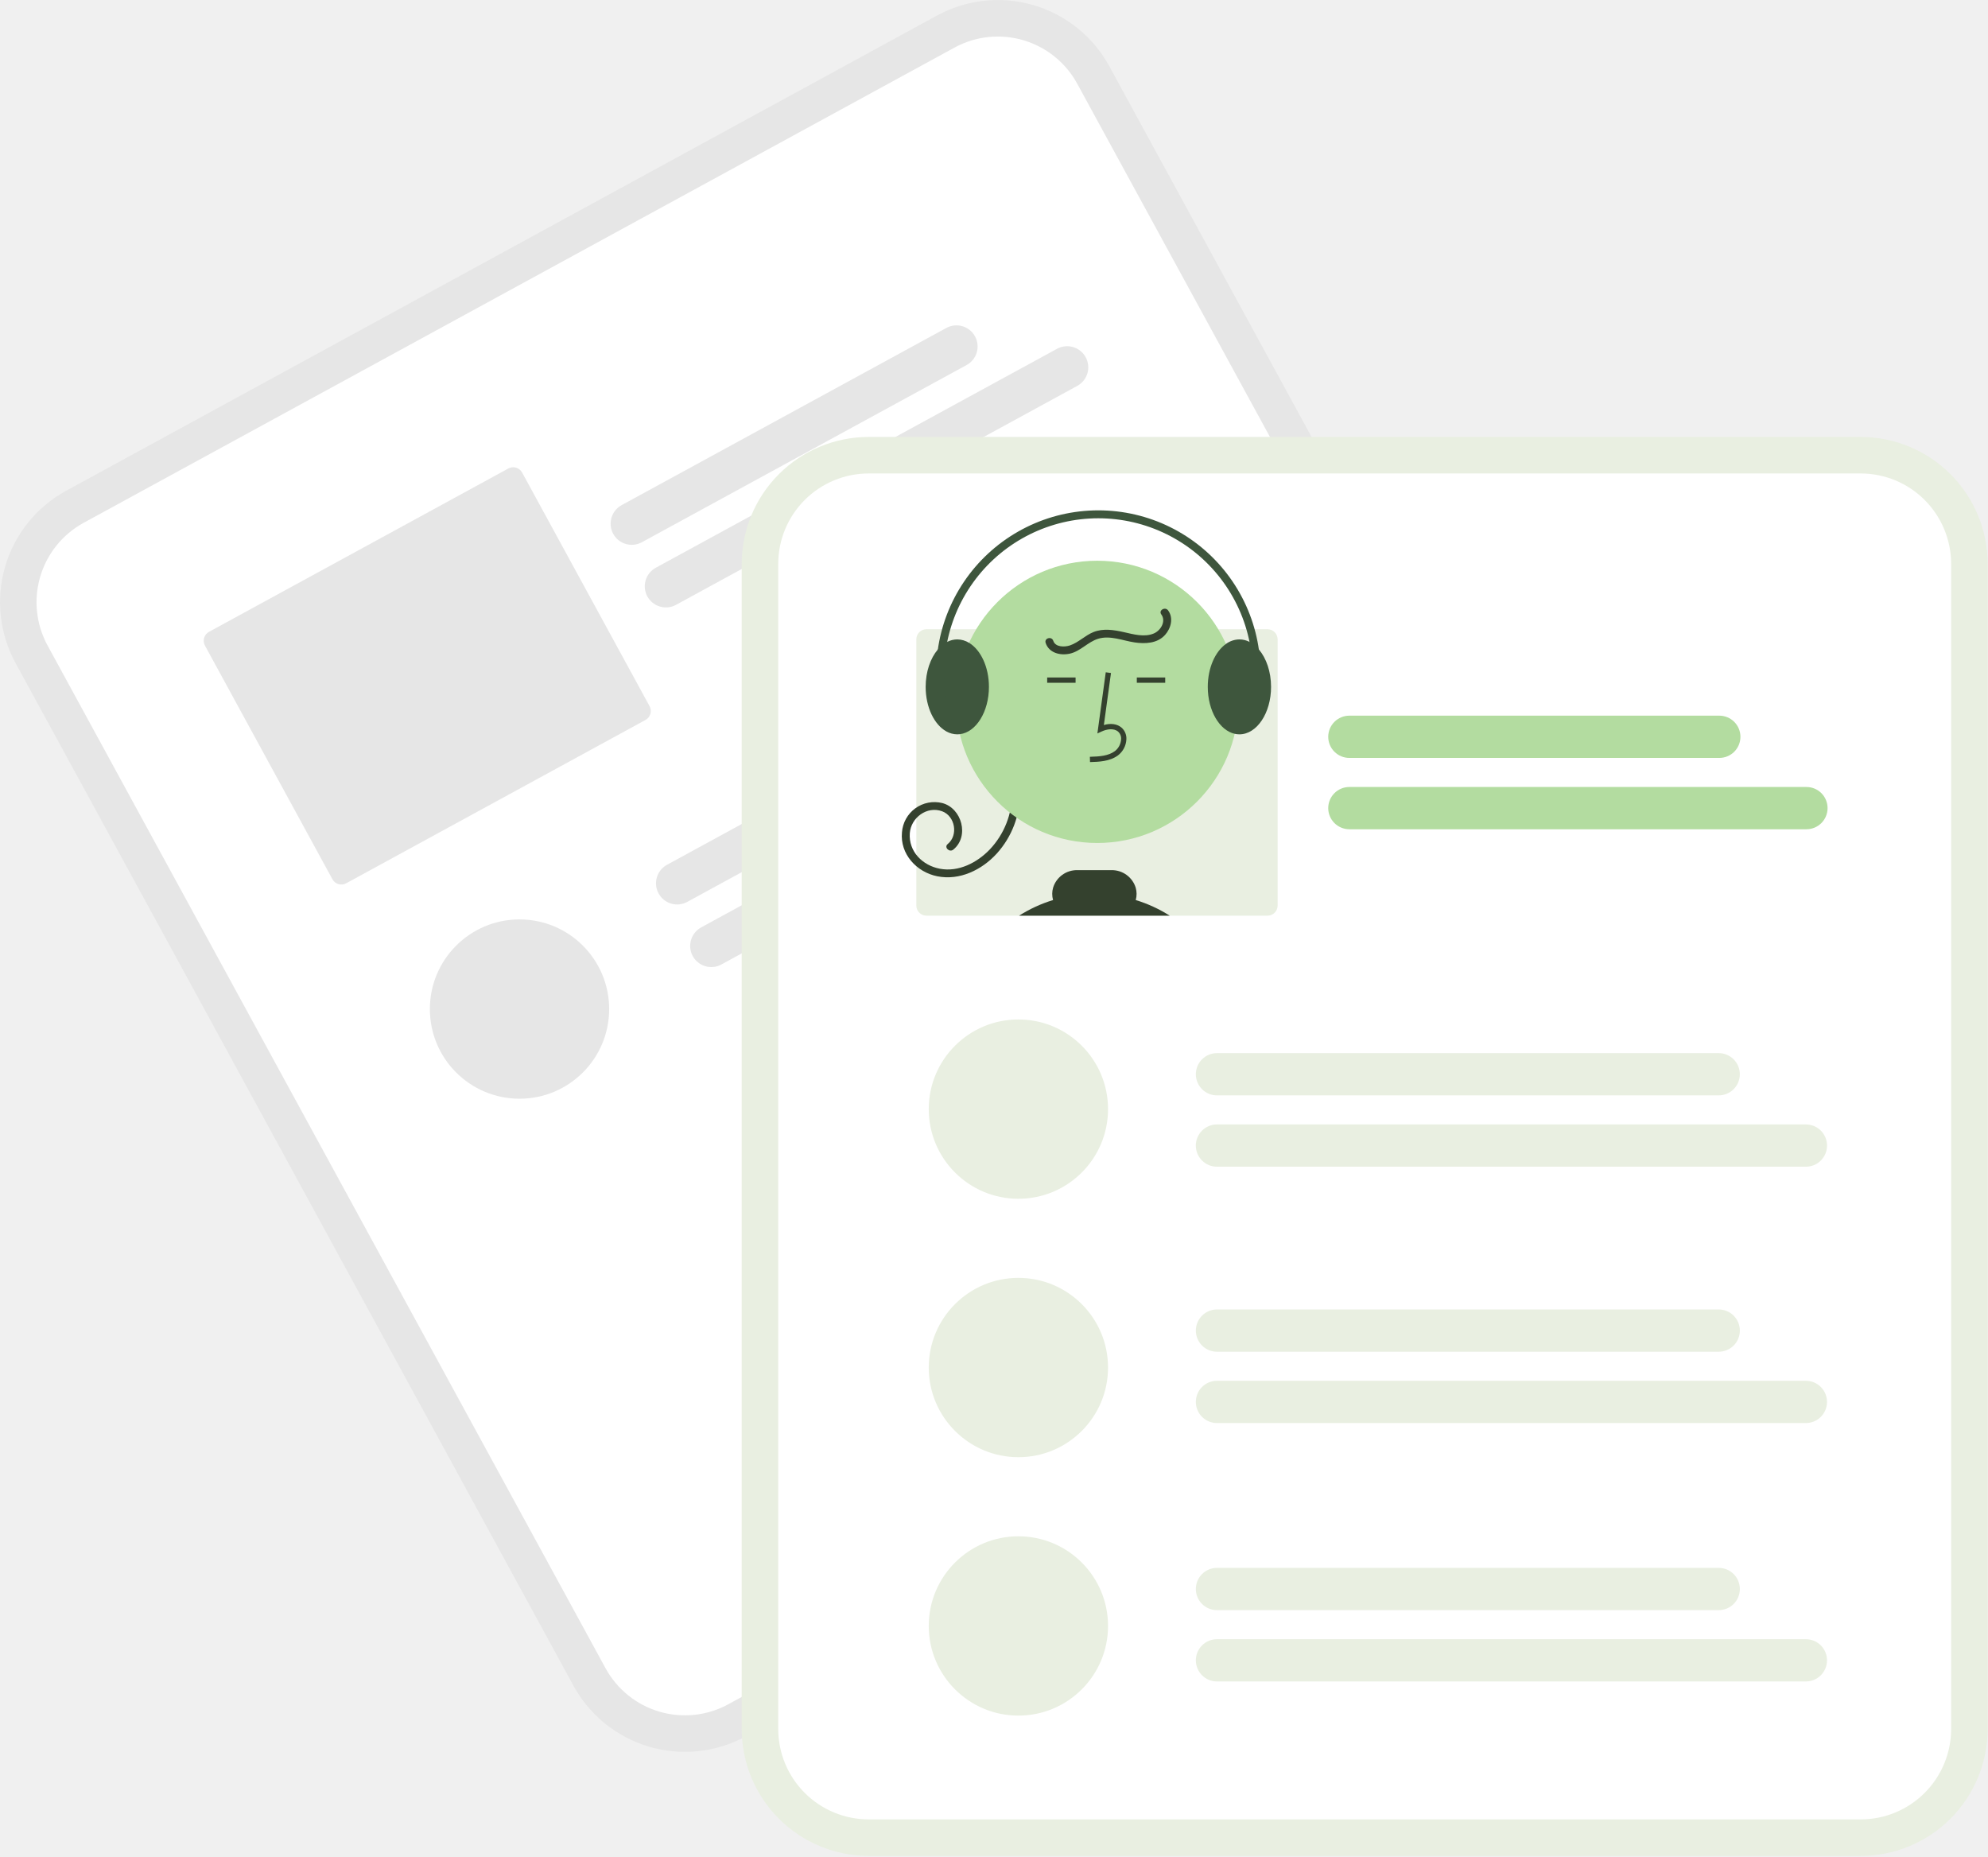
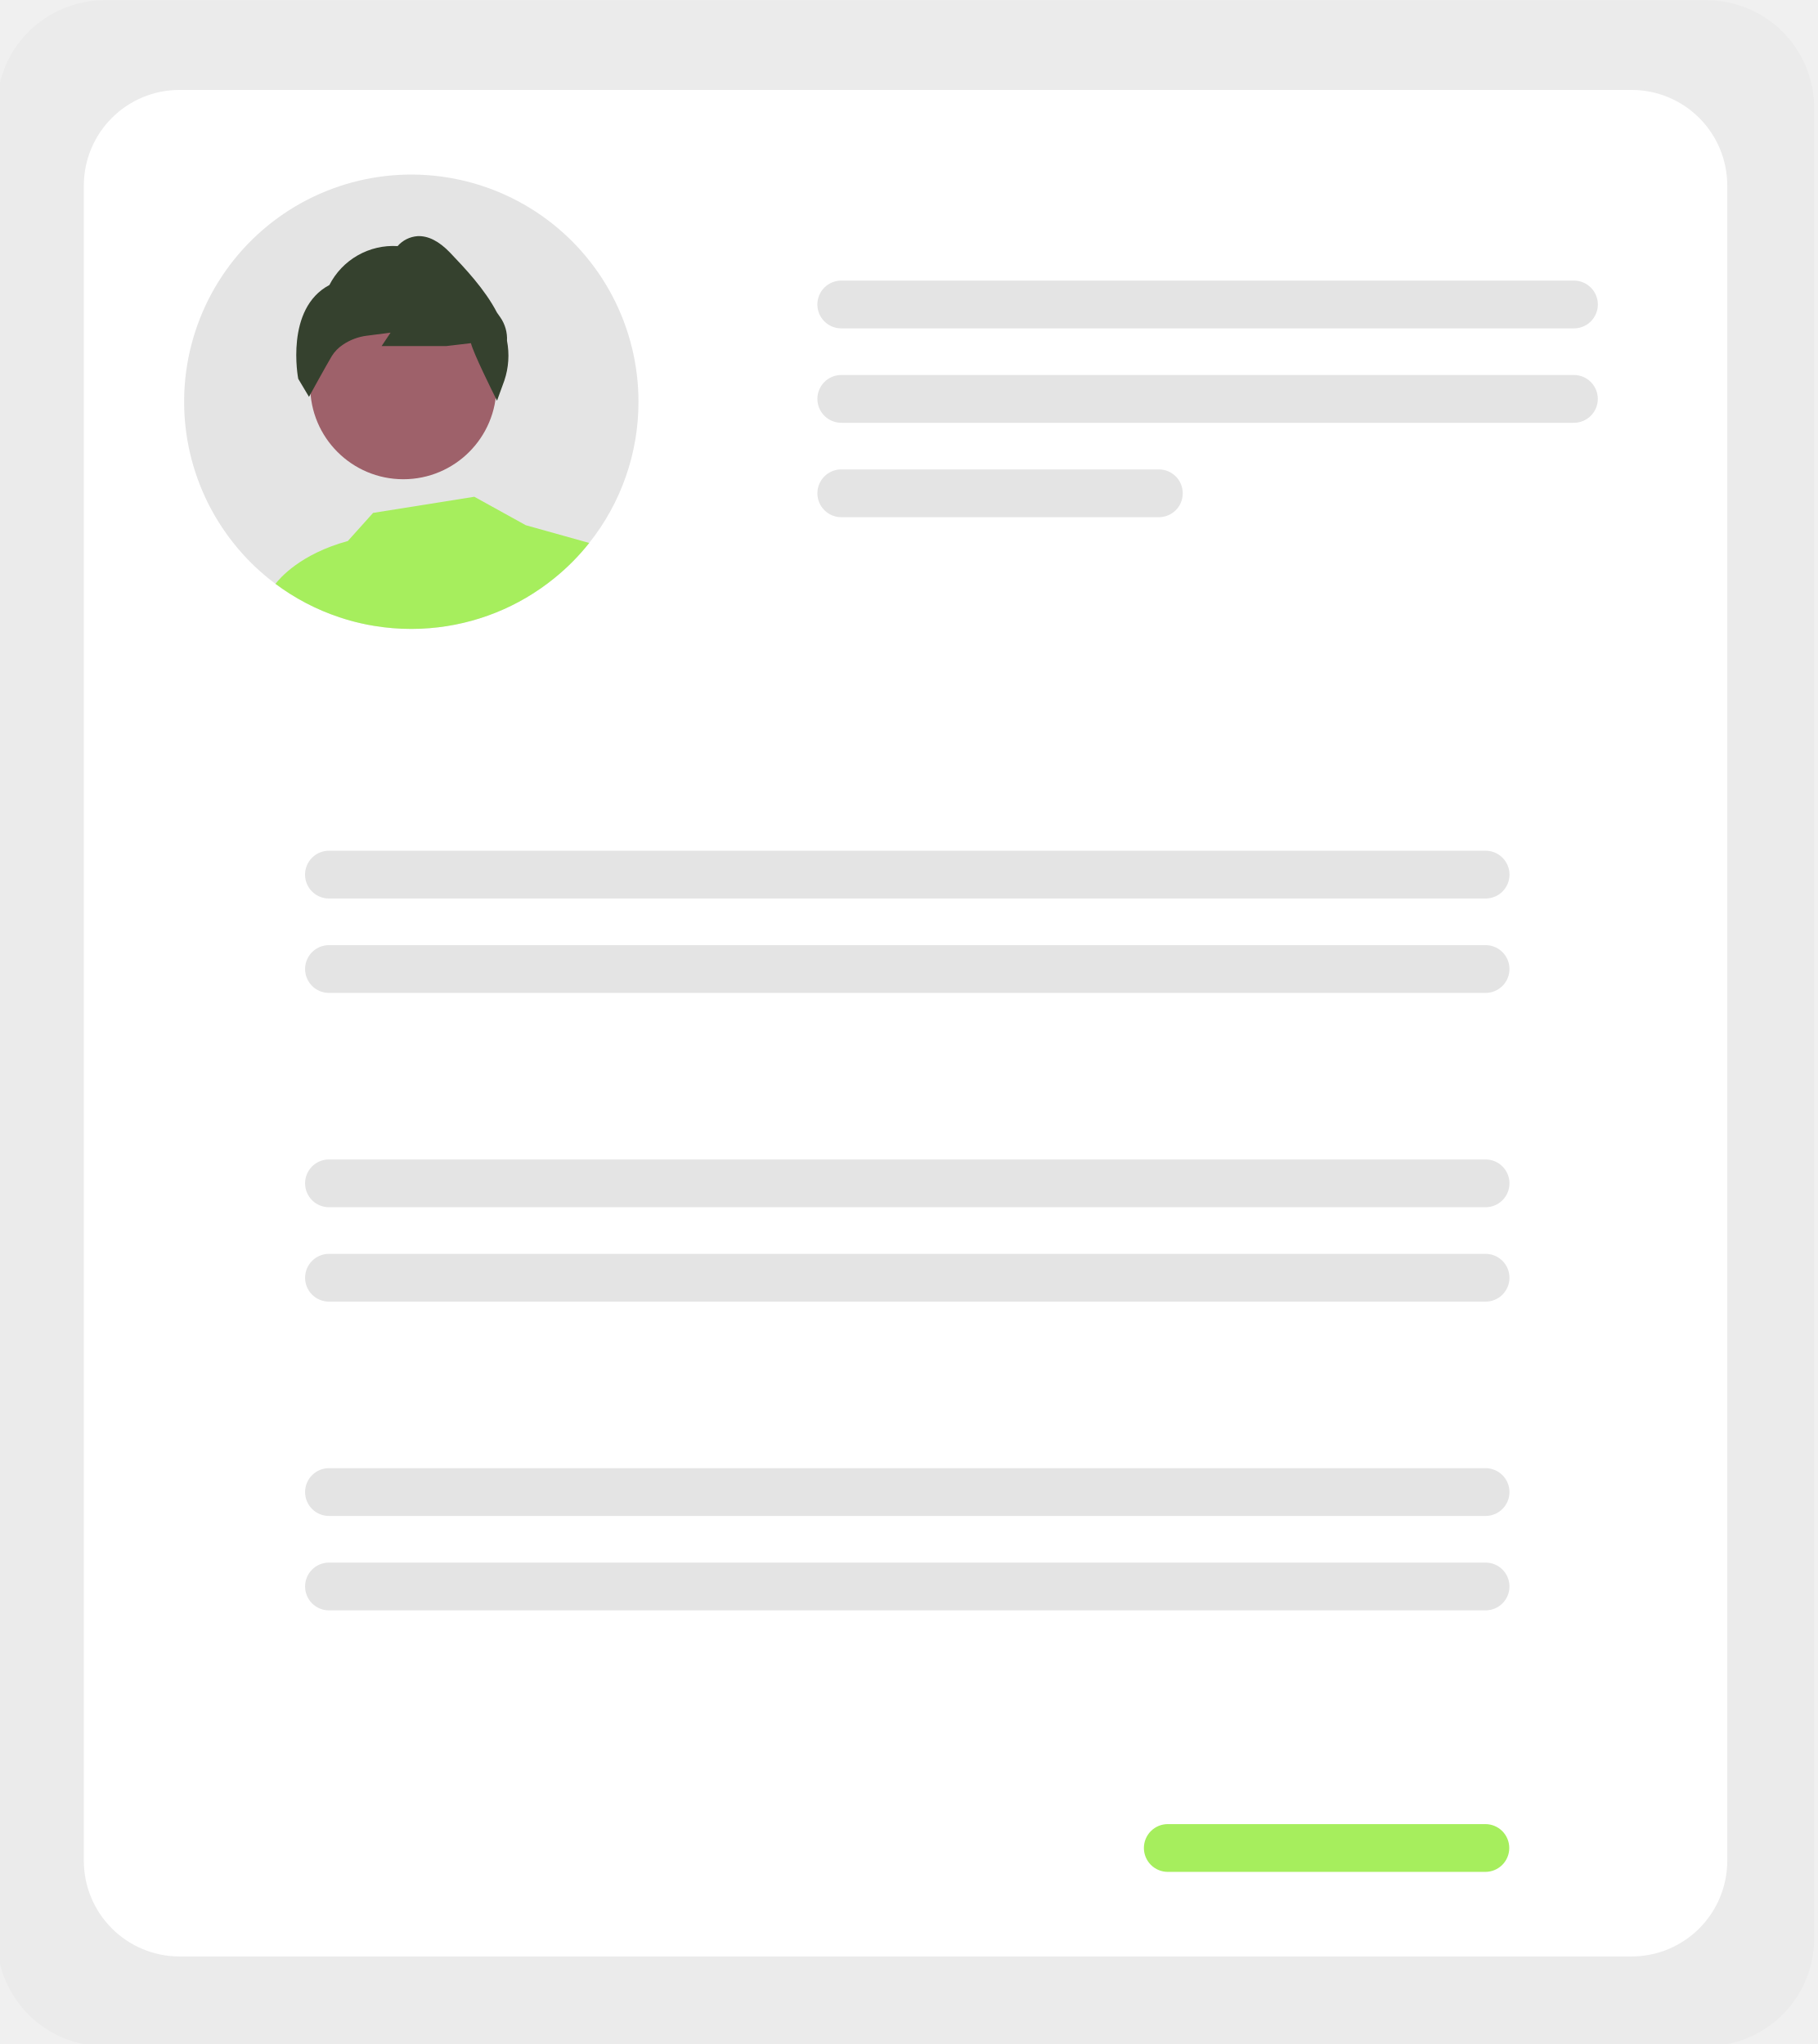
- <svg xmlns="http://www.w3.org/2000/svg" width="754" height="704" viewBox="0 0 754 704" fill="none">
-   <g clip-path="url(#clip0_20_6373)">
-     <path d="M355.412 5.872L332.344 18.459L48.136 173.529L25.067 186.115C13.874 192.239 5.566 202.553 1.968 214.794C-1.631 227.035 -0.227 240.204 5.872 251.411L217.515 639.305C223.639 650.498 233.953 658.806 246.194 662.404C258.435 666.003 271.604 664.599 282.811 658.5L282.871 658.468L613.096 478.29L613.156 478.257C624.349 472.133 632.657 461.819 636.255 449.578C639.854 437.337 638.45 424.168 632.351 412.961L420.708 25.067C414.585 13.874 404.271 5.567 392.03 1.968C379.788 -1.631 366.62 -0.227 355.412 5.872Z" fill="#E6E6E6" />
-     <path d="M362.048 18.033L334.725 32.941L59.026 183.369L31.703 198.277C23.732 202.638 17.816 209.982 15.253 218.7C12.691 227.417 13.69 236.795 18.033 244.776L229.677 632.669C234.037 640.64 241.382 646.556 250.099 649.119C258.817 651.682 268.194 650.682 276.175 646.339L276.235 646.306L606.461 466.128L606.521 466.095C614.492 461.734 620.408 454.39 622.97 445.672C625.533 436.955 624.533 427.578 620.19 419.597L408.547 31.703C404.186 23.732 396.841 17.816 388.124 15.253C379.407 12.691 370.029 13.69 362.048 18.033Z" fill="white" />
-     <path d="M366.604 138.436L243.442 205.635C241.577 206.653 239.383 206.888 237.344 206.289C235.304 205.689 233.587 204.304 232.569 202.439C231.551 200.573 231.316 198.379 231.915 196.34C232.515 194.301 233.9 192.583 235.765 191.565L358.927 124.365C360.793 123.347 362.987 123.112 365.026 123.712C367.065 124.311 368.782 125.696 369.8 127.562C370.819 129.428 371.054 131.622 370.454 133.661C369.855 135.7 368.47 137.418 366.604 138.436Z" fill="#E6E6E6" />
-     <path d="M408.578 146.345L256.397 229.379C254.531 230.397 252.338 230.632 250.298 230.032C248.259 229.433 246.542 228.048 245.524 226.182C244.506 224.316 244.27 222.122 244.87 220.083C245.469 218.044 246.854 216.326 248.72 215.308L400.901 132.275C401.825 131.771 402.839 131.454 403.886 131.342C404.932 131.229 405.991 131.325 407 131.621C408.01 131.918 408.951 132.411 409.77 133.072C410.59 133.732 411.271 134.548 411.775 135.472C412.279 136.395 412.596 137.41 412.708 138.456C412.821 139.502 412.725 140.561 412.429 141.57C412.132 142.58 411.639 143.521 410.978 144.341C410.318 145.16 409.502 145.841 408.578 146.345Z" fill="#E6E6E6" />
-     <path d="M192.81 177.662L79.262 239.617C78.368 240.105 77.704 240.928 77.417 241.905C77.13 242.882 77.243 243.933 77.73 244.827L126.082 333.444C126.57 334.338 127.393 335.001 128.37 335.289C129.347 335.576 130.398 335.463 131.292 334.976L244.84 273.022C245.733 272.534 246.397 271.711 246.684 270.734C246.971 269.757 246.859 268.706 246.371 267.812L198.02 179.194C197.532 178.3 196.709 177.637 195.732 177.35C194.755 177.062 193.704 177.175 192.81 177.662Z" fill="#E6E6E6" />
-     <path d="M427.714 250.877L260.66 342.025C259.736 342.529 258.722 342.846 257.676 342.958C256.63 343.07 255.571 342.975 254.562 342.678C253.552 342.382 252.61 341.889 251.791 341.228C250.972 340.567 250.291 339.752 249.787 338.828C249.283 337.904 248.966 336.89 248.853 335.844C248.741 334.797 248.836 333.739 249.133 332.729C249.43 331.72 249.923 330.778 250.583 329.959C251.244 329.14 252.059 328.459 252.983 327.954L420.037 236.807C421.902 235.789 424.096 235.553 426.135 236.153C428.175 236.752 429.892 238.137 430.91 240.003C431.928 241.869 432.163 244.063 431.564 246.102C430.964 248.141 429.579 249.859 427.714 250.877Z" fill="#E6E6E6" />
-     <path d="M469.688 258.786L273.615 365.768C271.749 366.786 269.556 367.021 267.516 366.422C265.477 365.822 263.76 364.437 262.742 362.571C261.724 360.706 261.488 358.512 262.088 356.473C262.687 354.433 264.072 352.716 265.938 351.698L462.011 244.716C463.877 243.698 466.071 243.463 468.11 244.063C470.149 244.662 471.867 246.047 472.885 247.913C473.903 249.779 474.138 251.972 473.538 254.012C472.939 256.051 471.554 257.768 469.688 258.786Z" fill="#E6E6E6" />
-     <path d="M197.039 416.672C215.816 416.672 231.039 401.449 231.039 382.672C231.039 363.894 215.816 348.672 197.039 348.672C178.261 348.672 163.039 363.894 163.039 382.672C163.039 401.449 178.261 416.672 197.039 416.672Z" fill="#E6E6E6" />
-     <path d="M705.75 165.702H329.431C316.672 165.717 304.44 170.792 295.418 179.814C286.396 188.836 281.321 201.068 281.306 213.827V655.703C281.321 668.462 286.396 680.695 295.418 689.717C304.44 698.739 316.672 703.814 329.431 703.828H705.75C718.509 703.814 730.741 698.739 739.763 689.717C748.785 680.695 753.86 668.462 753.875 655.703V213.827C753.86 201.068 748.785 188.836 739.763 179.814C730.741 170.792 718.509 165.717 705.75 165.702Z" fill="#E9EFE1" />
-     <path d="M705.75 179.556H329.431C320.345 179.567 311.634 183.181 305.209 189.605C298.785 196.03 295.171 204.741 295.16 213.827V655.703C295.171 664.789 298.785 673.5 305.209 679.925C311.634 686.35 320.345 689.964 329.431 689.974H705.75C714.836 689.964 723.547 686.35 729.972 679.925C736.397 673.5 740.01 664.789 740.021 655.703V213.827C740.01 204.741 736.397 196.03 729.972 189.606C723.547 183.181 714.836 179.567 705.75 179.556Z" fill="white" />
-     <path d="M652.081 287.432H511.779C509.653 287.432 507.615 286.587 506.112 285.084C504.609 283.581 503.765 281.543 503.765 279.417C503.765 277.292 504.609 275.254 506.112 273.751C507.615 272.248 509.653 271.403 511.779 271.403H652.081C653.134 271.402 654.177 271.609 655.15 272.011C656.124 272.413 657.008 273.003 657.753 273.747C658.498 274.492 659.089 275.376 659.493 276.349C659.896 277.321 660.104 278.364 660.104 279.417C660.104 280.471 659.896 281.513 659.493 282.486C659.089 283.459 658.498 284.343 657.753 285.087C657.008 285.832 656.124 286.422 655.15 286.824C654.177 287.226 653.134 287.433 652.081 287.432Z" fill="#B3DCA0" />
-     <path d="M685.139 314.479H511.779C509.653 314.479 507.615 313.635 506.112 312.132C504.609 310.629 503.765 308.591 503.765 306.465C503.765 304.34 504.609 302.301 506.112 300.798C507.615 299.295 509.653 298.451 511.779 298.451H685.139C687.264 298.451 689.303 299.295 690.806 300.798C692.309 302.301 693.153 304.34 693.153 306.465C693.153 308.591 692.309 310.629 690.806 312.132C689.303 313.635 687.264 314.479 685.139 314.479Z" fill="#B3DCA0" />
-     <path d="M480.73 238.625H351.38C350.361 238.625 349.385 239.03 348.665 239.75C347.945 240.47 347.54 241.447 347.54 242.465V343.415C347.54 344.433 347.945 345.41 348.665 346.13C349.385 346.85 350.361 347.255 351.38 347.255H480.73C481.748 347.255 482.725 346.85 483.445 346.13C484.165 345.41 484.569 344.433 484.57 343.415V242.465C484.569 241.447 484.165 240.47 483.445 239.75C482.725 239.03 481.748 238.625 480.73 238.625Z" fill="#E9EFE1" />
-     <path d="M386.861 300.615C386.915 309.137 383.774 317.37 378.057 323.691C372.401 329.898 363.981 334.015 355.484 332.312C347.66 330.743 341.302 323.905 342.095 315.632C342.227 313.84 342.748 312.099 343.621 310.529C344.495 308.959 345.7 307.598 347.154 306.542C348.607 305.486 350.274 304.759 352.037 304.413C353.8 304.067 355.617 304.109 357.362 304.537C364.795 306.466 367.756 317.178 361.562 322.206C360.076 323.413 357.941 321.302 359.441 320.085C363.536 316.761 362.271 309.489 357.329 307.666C351.575 305.543 345.479 310.109 345.065 315.991C344.575 322.966 349.917 328.218 356.469 329.454C363.557 330.792 370.585 327.164 375.387 322.157C380.892 316.343 383.929 308.622 383.861 300.615C383.875 300.226 384.039 299.858 384.319 299.588C384.598 299.317 384.972 299.166 385.361 299.166C385.75 299.166 386.124 299.317 386.404 299.588C386.684 299.858 386.848 300.226 386.861 300.615Z" fill="#34412E" />
-     <path d="M416.155 319.686C445.713 319.686 469.674 295.725 469.674 266.167C469.674 236.609 445.713 212.648 416.155 212.648C386.597 212.648 362.636 236.609 362.636 266.167C362.636 295.725 386.597 319.686 416.155 319.686Z" fill="#B3DCA0" />
-     <path d="M413.417 289.003L413.361 287.003C417.082 286.9 420.362 286.666 422.827 284.866C423.526 284.326 424.101 283.642 424.511 282.861C424.922 282.08 425.16 281.219 425.209 280.337C425.252 279.799 425.17 279.257 424.971 278.755C424.771 278.253 424.458 277.804 424.056 277.443C422.42 276.061 419.787 276.508 417.868 277.388L416.213 278.147L419.386 254.956L421.368 255.228L418.669 274.954C421.276 274.188 423.692 274.518 425.347 275.915C425.982 276.47 426.481 277.164 426.803 277.943C427.126 278.723 427.264 279.566 427.207 280.408C427.149 281.592 426.832 282.749 426.279 283.798C425.727 284.848 424.951 285.763 424.007 286.481C420.84 288.795 416.724 288.911 413.417 289.003Z" fill="#34412E" />
-     <path d="M441.939 256.929H431.167V258.929H441.939V256.929Z" fill="#34412E" />
-     <path d="M407.939 256.929H397.167V258.929H407.939V256.929Z" fill="#34412E" />
-     <path d="M386.509 347.255C390.521 344.709 394.857 342.715 399.4 341.325C398.966 339.784 398.973 338.152 399.42 336.615C400.023 334.673 401.238 332.978 402.883 331.783C404.528 330.588 406.516 329.957 408.549 329.985H421.59C423.626 329.959 425.617 330.591 427.266 331.787C428.914 332.984 430.133 334.68 430.74 336.625C431.186 338.159 431.193 339.787 430.759 341.325C435.302 342.717 439.637 344.711 443.65 347.255H386.509Z" fill="#34412E" />
-     <path d="M477.46 246.305C476.485 245.124 475.285 244.149 473.93 243.435C472.741 242.814 471.421 242.488 470.08 242.485C468.238 242.507 466.45 243.109 464.97 244.205C460.9 247.085 458.08 253.295 458.08 260.485C458.08 269.505 462.52 276.985 468.29 278.285C468.877 278.417 469.478 278.484 470.08 278.485C476.69 278.485 482.08 270.415 482.08 260.485C482.08 254.725 480.27 249.595 477.46 246.305Z" fill="#3E563D" />
-     <path d="M367.54 243.775H367.53C366.193 242.945 364.653 242.499 363.08 242.485C361.739 242.488 360.418 242.814 359.23 243.435C357.875 244.149 356.675 245.124 355.7 246.305L355.69 246.315C352.89 249.605 351.08 254.735 351.08 260.485C351.08 268.245 354.36 274.865 358.96 277.395C360.219 278.101 361.636 278.476 363.08 278.485C363.401 278.485 363.721 278.465 364.04 278.425H364.05C370.21 277.685 375.08 269.925 375.08 260.485C375.08 252.925 371.95 246.435 367.54 243.775Z" fill="#3E563D" />
-     <path d="M359.71 275.674C359.948 275.674 360.183 275.617 360.394 275.508C360.606 275.399 360.789 275.242 360.928 275.048C361.067 274.855 361.158 274.631 361.193 274.396C361.228 274.16 361.207 273.92 361.131 273.694C358.264 265.169 357.402 256.098 358.611 247.185C359.82 238.272 363.068 229.758 368.103 222.305C373.137 214.852 379.822 208.66 387.639 204.21C395.455 199.76 404.193 197.173 413.172 196.649C422.151 196.125 431.129 197.679 439.41 201.189C447.691 204.7 455.051 210.072 460.918 216.89C466.785 223.707 471.001 231.785 473.239 240.497C475.476 249.209 475.674 258.319 473.819 267.119C473.736 267.509 473.812 267.915 474.03 268.248C474.247 268.581 474.587 268.815 474.977 268.897C475.366 268.979 475.772 268.903 476.105 268.686C476.439 268.469 476.672 268.128 476.754 267.739C478.707 258.486 478.499 248.907 476.148 239.747C473.796 230.588 469.364 222.094 463.196 214.926C457.027 207.758 449.289 202.108 440.583 198.417C431.876 194.726 422.435 193.093 412.995 193.644C403.554 194.195 394.368 196.916 386.15 201.595C377.932 206.273 370.903 212.784 365.611 220.621C360.318 228.459 356.904 237.41 355.635 246.782C354.365 256.153 355.273 265.69 358.288 274.653C358.389 274.951 358.58 275.209 358.835 275.392C359.09 275.575 359.396 275.674 359.71 275.674Z" fill="#3E563D" />
-     <path d="M443.041 231.492C445.16 234.384 444.115 238.283 441.882 240.777C438.977 244.022 434.343 244.227 430.32 243.625C425.806 242.949 421.018 240.834 416.447 242.259C412.552 243.474 409.773 247.007 405.726 247.894C402.137 248.681 397.846 247.64 396.587 243.814C395.983 241.976 398.879 241.188 399.48 243.017C400.294 245.492 403.809 245.442 405.822 244.757C409.049 243.658 411.535 240.986 414.707 239.709C418.446 238.204 422.503 238.884 426.31 239.741C429.899 240.549 434.028 241.747 437.603 240.238C440.248 239.121 442.353 235.603 440.45 233.006C439.308 231.447 441.91 229.948 443.041 231.492Z" fill="#34412E" />
-     <path d="M651.869 415.406H461.568C460.515 415.406 459.473 415.198 458.501 414.796C457.529 414.393 456.645 413.803 455.901 413.058C455.157 412.314 454.566 411.431 454.164 410.458C453.761 409.486 453.554 408.444 453.554 407.392C453.554 406.339 453.761 405.297 454.164 404.325C454.566 403.352 455.157 402.469 455.901 401.725C456.645 400.981 457.529 400.39 458.501 399.987C459.473 399.585 460.515 399.377 461.568 399.377H651.869C653.993 399.38 656.029 400.225 657.53 401.728C659.031 403.231 659.875 405.268 659.875 407.392C659.875 409.515 659.031 411.553 657.53 413.055C656.029 414.558 653.993 415.403 651.869 415.406Z" fill="#E9EFE1" />
-     <path d="M684.928 442.453H461.568C460.514 442.454 459.471 442.248 458.498 441.846C457.525 441.444 456.64 440.853 455.895 440.109C455.15 439.365 454.559 438.481 454.155 437.508C453.752 436.535 453.545 435.492 453.545 434.439C453.545 433.386 453.752 432.343 454.155 431.37C454.559 430.397 455.15 429.514 455.895 428.769C456.64 428.025 457.525 427.435 458.498 427.033C459.471 426.63 460.514 426.424 461.568 426.425H684.928C685.981 426.424 687.024 426.63 687.997 427.033C688.971 427.435 689.855 428.025 690.6 428.769C691.345 429.514 691.936 430.397 692.34 431.37C692.743 432.343 692.951 433.386 692.951 434.439C692.951 435.492 692.743 436.535 692.34 437.508C691.936 438.481 691.345 439.365 690.6 440.109C689.855 440.853 688.971 441.444 687.997 441.846C687.024 442.248 685.981 442.454 684.928 442.453Z" fill="#E9EFE1" />
-     <path d="M651.869 512.619H461.568C459.442 512.619 457.404 511.775 455.901 510.272C454.398 508.769 453.554 506.731 453.554 504.605C453.554 502.48 454.398 500.441 455.901 498.938C457.404 497.435 459.442 496.591 461.568 496.591H651.869C653.995 496.591 656.033 497.435 657.536 498.938C659.039 500.441 659.883 502.48 659.883 504.605C659.883 506.731 659.039 508.769 657.536 510.272C656.033 511.775 653.995 512.619 651.869 512.619Z" fill="#E9EFE1" />
-     <path d="M684.928 539.667H461.568C459.442 539.667 457.404 538.822 455.901 537.32C454.398 535.817 453.554 533.778 453.554 531.653C453.554 529.527 454.398 527.489 455.901 525.986C457.404 524.483 459.442 523.639 461.568 523.639H684.928C687.053 523.639 689.091 524.483 690.594 525.986C692.097 527.489 692.942 529.527 692.942 531.653C692.942 533.778 692.097 535.817 690.594 537.32C689.091 538.822 687.053 539.667 684.928 539.667Z" fill="#E9EFE1" />
-     <path d="M386.25 454.614C405.027 454.614 420.25 439.392 420.25 420.614C420.25 401.837 405.027 386.614 386.25 386.614C367.472 386.614 352.25 401.837 352.25 420.614C352.25 439.392 367.472 454.614 386.25 454.614Z" fill="#E9EFE1" />
-     <path d="M386.25 552.615C405.027 552.615 420.25 537.392 420.25 518.615C420.25 499.837 405.027 484.614 386.25 484.614C367.472 484.614 352.25 499.837 352.25 518.615C352.25 537.392 367.472 552.615 386.25 552.615Z" fill="#E9EFE1" />
-     <path d="M651.869 610.619H461.568C459.442 610.619 457.404 609.775 455.901 608.272C454.398 606.769 453.554 604.731 453.554 602.605C453.554 600.48 454.398 598.441 455.901 596.938C457.404 595.435 459.442 594.591 461.568 594.591H651.869C653.995 594.591 656.033 595.435 657.536 596.938C659.039 598.441 659.883 600.48 659.883 602.605C659.883 604.731 659.039 606.769 657.536 608.272C656.033 609.775 653.995 610.619 651.869 610.619Z" fill="#E9EFE1" />
-     <path d="M684.928 637.667H461.568C459.442 637.667 457.404 636.822 455.901 635.32C454.398 633.817 453.554 631.778 453.554 629.653C453.554 627.527 454.398 625.489 455.901 623.986C457.404 622.483 459.442 621.639 461.568 621.639H684.928C687.053 621.639 689.091 622.483 690.594 623.986C692.097 625.489 692.942 627.527 692.942 629.653C692.942 631.778 692.097 633.817 690.594 635.32C689.091 636.822 687.053 637.667 684.928 637.667Z" fill="#E9EFE1" />
-     <path d="M386.25 650.615C405.027 650.615 420.25 635.392 420.25 616.615C420.25 597.837 405.027 582.615 386.25 582.615C367.472 582.615 352.25 597.837 352.25 616.615C352.25 635.392 367.472 650.615 386.25 650.615Z" fill="#E9EFE1" />
+ <svg xmlns="http://www.w3.org/2000/svg" width="160" height="180" viewBox="0 0 160 180" fill="none">
+   <g clip-path="url(#clip0_20_8921)">
+     <path d="M150.244 180.192H9.205C6.692 180.189 4.283 179.189 2.507 177.412C0.73 175.635 -0.27 173.225 -0.272 170.712V9.497C-0.27 6.984 0.73 4.575 2.507 2.797C4.283 1.02 6.692 0.021 9.205 0.018H150.244C152.757 0.021 155.166 1.02 156.942 2.797C158.719 4.575 159.718 6.984 159.721 9.497V170.712C159.718 173.225 158.719 175.635 156.942 177.412C155.166 179.189 152.757 180.189 150.244 180.192Z" fill="#EBEBEB" />
+     <path d="M143.653 172.291H15.795C13.564 172.289 11.425 171.401 9.848 169.823C8.27 168.245 7.383 166.106 7.38 163.874V16.335C7.383 14.104 8.27 11.964 9.848 10.387C11.425 8.809 13.564 7.921 15.795 7.919H143.653C145.884 7.921 148.023 8.809 149.601 10.387C151.178 11.964 152.066 14.104 152.068 16.335V163.874C152.066 166.106 151.178 168.245 149.601 169.823C148.023 171.401 145.884 172.289 143.653 172.291Z" fill="white" />
+     <path d="M138.567 28.918H74.067C73.79 28.918 73.516 28.864 73.261 28.758C73.005 28.653 72.773 28.498 72.577 28.302C72.382 28.107 72.226 27.875 72.12 27.619C72.014 27.364 71.96 27.09 71.96 26.814C71.96 26.537 72.014 26.263 72.12 26.008C72.226 25.752 72.382 25.52 72.577 25.325C72.773 25.129 73.005 24.974 73.261 24.869C73.516 24.763 73.79 24.709 74.067 24.709H138.567C138.844 24.709 139.118 24.763 139.373 24.869C139.629 24.974 139.861 25.129 140.057 25.325C140.252 25.52 140.407 25.752 140.513 26.008C140.619 26.263 140.674 26.537 140.674 26.814C140.674 27.09 140.619 27.364 140.513 27.619C140.407 27.875 140.252 28.107 140.057 28.302C139.861 28.498 139.629 28.653 139.373 28.758C139.118 28.864 138.844 28.918 138.567 28.918Z" fill="#E4E4E4" />
+     <path d="M138.567 37.232H74.066C73.508 37.232 72.973 37.01 72.579 36.615C72.184 36.221 71.962 35.686 71.962 35.127C71.962 34.569 72.184 34.034 72.579 33.64C72.973 33.245 73.508 33.023 74.066 33.023H138.567C139.125 33.023 139.66 33.245 140.054 33.64C140.449 34.034 140.67 34.569 140.67 35.127C140.67 35.686 140.449 36.221 140.054 36.615C139.66 37.01 139.125 37.232 138.567 37.232Z" fill="#E4E4E4" />
+     <path d="M102.026 45.546H74.066C73.508 45.546 72.973 45.324 72.579 44.929C72.184 44.535 71.962 44 71.962 43.442C71.962 42.884 72.184 42.348 72.579 41.954C72.973 41.559 73.508 41.337 74.066 41.337H102.026C102.584 41.337 103.119 41.559 103.513 41.954C103.908 42.348 104.129 42.884 104.129 43.442C104.129 44 103.908 44.535 103.513 44.929C103.119 45.324 102.584 45.546 102.026 45.546Z" fill="#E4E4E4" />
+     <path d="M130.789 79.125H28.962C28.686 79.126 28.412 79.072 28.157 78.966C27.901 78.86 27.669 78.706 27.473 78.51C27.277 78.315 27.122 78.083 27.016 77.827C26.91 77.572 26.856 77.298 26.856 77.021C26.856 76.745 26.91 76.471 27.016 76.215C27.122 75.96 27.277 75.728 27.473 75.532C27.669 75.337 27.901 75.182 28.157 75.076C28.412 74.971 28.686 74.917 28.962 74.917H130.789C131.066 74.917 131.339 74.971 131.595 75.076C131.851 75.182 132.083 75.337 132.278 75.532C132.474 75.728 132.629 75.96 132.735 76.215C132.841 76.471 132.896 76.745 132.896 77.021C132.896 77.298 132.841 77.572 132.735 77.827C132.629 78.083 132.474 78.315 132.278 78.51C132.083 78.706 131.851 78.86 131.595 78.966C131.339 79.072 131.066 79.126 130.789 79.125Z" fill="#E4E4E4" />
+     <path d="M130.789 87.439H28.963C28.405 87.439 27.87 87.218 27.475 86.823C27.081 86.428 26.859 85.893 26.859 85.335C26.859 84.777 27.081 84.242 27.475 83.847C27.87 83.453 28.405 83.231 28.963 83.231H130.789C131.347 83.231 131.882 83.453 132.277 83.847C132.671 84.242 132.893 84.777 132.893 85.335C132.893 85.893 132.671 86.428 132.277 86.823C131.882 87.218 131.347 87.439 130.789 87.439Z" fill="#E4E4E4" />
+     <path d="M130.789 106.312H28.962C28.405 106.312 27.869 106.091 27.475 105.696C27.081 105.301 26.859 104.766 26.859 104.208C26.859 103.65 27.081 103.115 27.475 102.72C27.869 102.326 28.405 102.104 28.962 102.104H130.789C131.347 102.104 131.882 102.326 132.276 102.72C132.671 103.115 132.893 103.65 132.893 104.208C132.893 104.766 132.671 105.301 132.276 105.696C131.882 106.091 131.347 106.312 130.789 106.312Z" fill="#E4E4E4" />
+     <path d="M130.789 114.626H28.963C28.405 114.626 27.87 114.404 27.475 114.01C27.081 113.615 26.859 113.08 26.859 112.522C26.859 111.964 27.081 111.429 27.475 111.034C27.87 110.64 28.405 110.418 28.963 110.418H130.789C131.347 110.418 131.882 110.64 132.277 111.034C132.671 111.429 132.893 111.964 132.893 112.522C132.893 113.08 132.671 113.615 132.277 114.01C131.882 114.404 131.347 114.626 130.789 114.626Z" fill="#E4E4E4" />
+     <path d="M130.789 133.499H28.962C28.405 133.499 27.869 133.277 27.475 132.883C27.081 132.488 26.859 131.953 26.859 131.395C26.859 130.837 27.081 130.302 27.475 129.907C27.869 129.513 28.405 129.291 28.962 129.291H130.789C131.347 129.291 131.882 129.513 132.276 129.907C132.671 130.302 132.893 130.837 132.893 131.395C132.893 131.953 132.671 132.488 132.276 132.883C131.882 133.277 131.347 133.499 130.789 133.499Z" fill="#E4E4E4" />
+     <path d="M130.789 141.813H28.963C28.405 141.813 27.87 141.591 27.475 141.197C27.081 140.802 26.859 140.267 26.859 139.709C26.859 139.151 27.081 138.616 27.475 138.221C27.87 137.826 28.405 137.605 28.963 137.605H130.789C131.347 137.605 131.882 137.826 132.277 138.221C132.671 138.616 132.893 139.151 132.893 139.709C132.893 140.267 132.671 140.802 132.277 141.197C131.882 141.591 131.347 141.813 130.789 141.813Z" fill="#E4E4E4" />
+     <path d="M130.771 164.843H102.812C102.254 164.843 101.719 164.621 101.324 164.227C100.93 163.832 100.708 163.297 100.708 162.739C100.708 162.181 100.93 161.645 101.324 161.251C101.719 160.856 102.254 160.635 102.812 160.635H130.771C131.329 160.635 131.864 160.856 132.259 161.251C132.653 161.645 132.875 162.181 132.875 162.739C132.875 163.297 132.653 163.832 132.259 164.227C131.864 164.621 131.329 164.843 130.771 164.843Z" fill="#A6EE5D" />
+     <path d="M56.211 35.374C56.217 39.892 54.688 44.279 51.874 47.814C50.964 48.965 49.928 50.01 48.785 50.93C45.666 53.46 41.855 54.989 37.853 55.315C37.308 55.363 36.759 55.384 36.205 55.384C35.109 55.384 34.014 55.294 32.932 55.114C32.55 55.054 32.177 54.981 31.804 54.895C31.154 54.75 30.512 54.571 29.881 54.358C27.836 53.678 25.915 52.669 24.192 51.372C23.733 51.028 23.292 50.664 22.863 50.278C22.338 49.812 21.841 49.316 21.374 48.793C21.249 48.655 21.125 48.514 21.005 48.372C18.911 45.922 17.441 43.001 16.719 39.86C15.997 36.718 16.044 33.449 16.858 30.33C17.671 27.211 19.225 24.334 21.389 21.945C23.553 19.557 26.262 17.726 29.285 16.61C32.308 15.494 35.557 15.125 38.753 15.535C41.95 15.944 45 17.121 47.644 18.963C50.288 20.806 52.448 23.26 53.94 26.118C55.431 28.975 56.211 32.151 56.211 35.374Z" fill="#E4E4E4" />
+     <path d="M35.509 42.203C40.037 42.203 43.708 38.532 43.708 34.003C43.708 29.474 40.037 25.803 35.509 25.803C30.982 25.803 27.311 29.474 27.311 34.003C27.311 38.532 30.982 42.203 35.509 42.203Z" fill="#9E616A" />
+     <path d="M44.636 30.005C44.673 29.273 44.467 28.548 44.048 27.946L43.752 27.525C42.684 25.465 40.921 23.611 39.629 22.255C38.66 21.238 37.69 20.749 36.759 20.796C36.081 20.845 35.45 21.16 35.004 21.672C33.778 21.597 32.557 21.881 31.49 22.49C30.423 23.099 29.557 24.006 28.998 25.101C25.072 27.173 26.244 33.293 26.256 33.357L27.205 34.949L27.312 34.747C27.312 34.743 27.325 34.726 27.342 34.691C27.526 34.361 28.53 32.524 29.208 31.361C29.456 30.965 29.785 30.625 30.174 30.366C30.808 29.932 31.538 29.657 32.301 29.563L34.386 29.293L33.597 30.477H39.277L41.461 30.22C41.68 31.117 43.413 34.597 43.623 35.018L43.641 35.052L43.757 35.288L44.404 33.507C44.783 32.38 44.862 31.173 44.636 30.005Z" fill="#35412E" />
+     <path d="M24.253 51.415C24.605 50.951 26.428 48.788 30.624 47.643L32.846 45.167L41.758 43.746L46.292 46.252L51.874 47.814C50.964 48.965 49.928 50.01 48.785 50.93C45.666 53.46 41.856 54.989 37.853 55.315C37.308 55.363 36.759 55.384 36.206 55.384C35.109 55.384 34.014 55.294 32.932 55.114C32.55 55.054 32.177 54.981 31.804 54.895C31.154 54.75 30.513 54.571 29.882 54.358C27.86 53.686 25.959 52.692 24.253 51.415C24.232 51.402 24.214 51.385 24.193 51.372L24.253 51.415Z" fill="#A6EE5D" />
  </g>
  <defs>
-     <clipPath id="clip0_20_6373">
-       <rect width="753.875" height="703.828" fill="white" />
+     <clipPath id="clip0_20_8921">
+       <rect width="160" height="180" fill="white" />
    </clipPath>
  </defs>
</svg>
